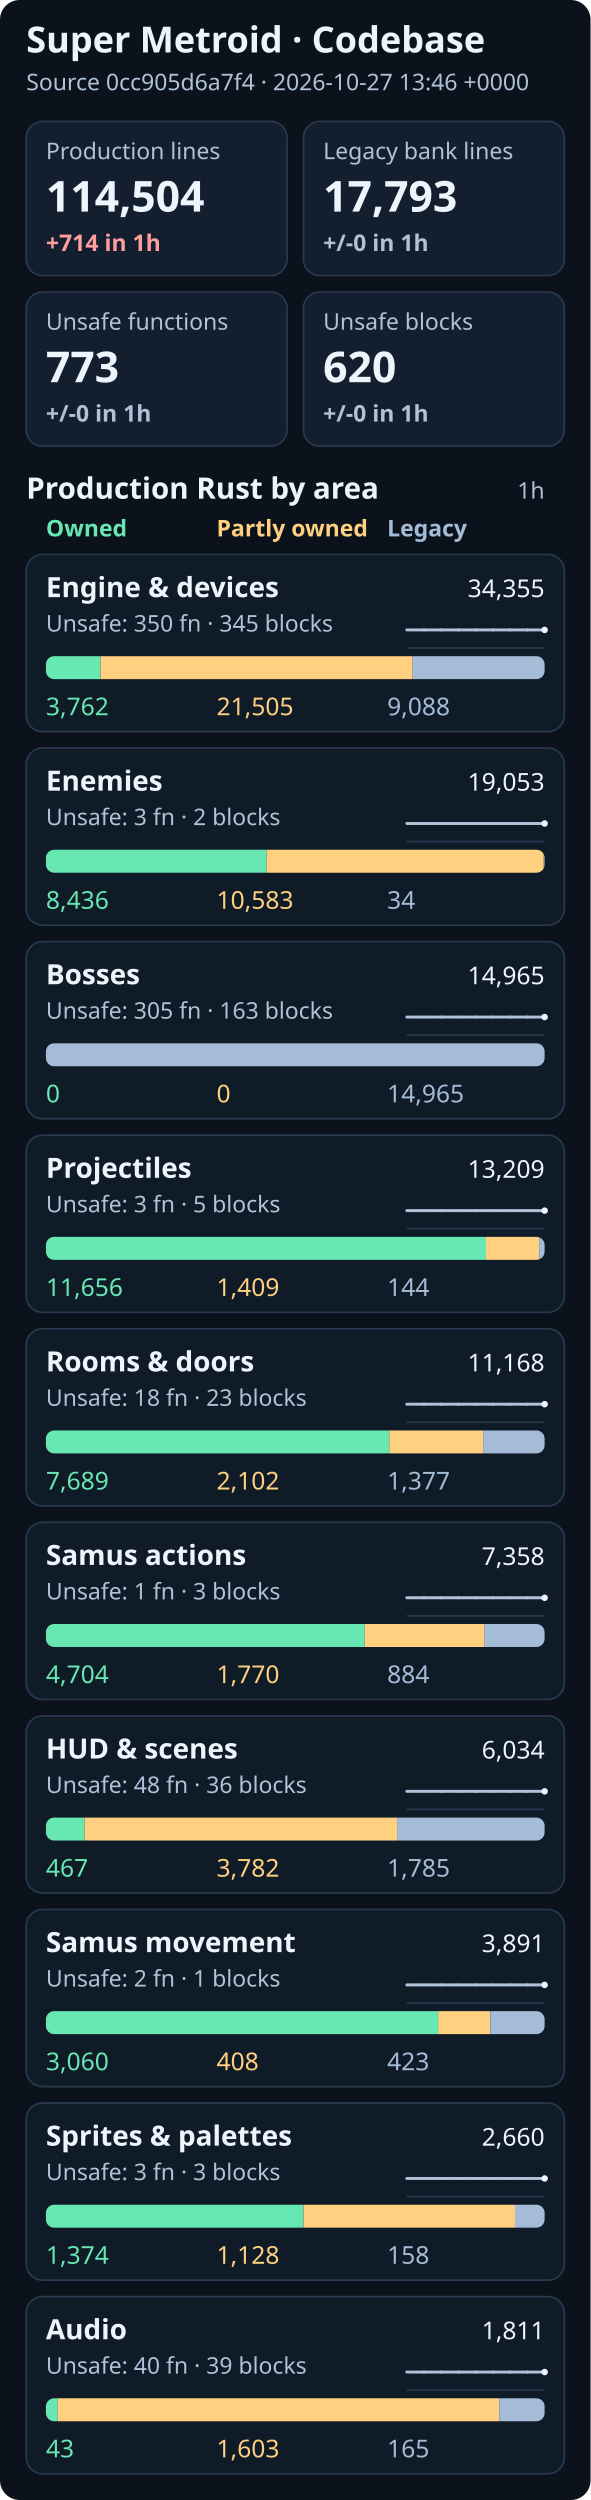
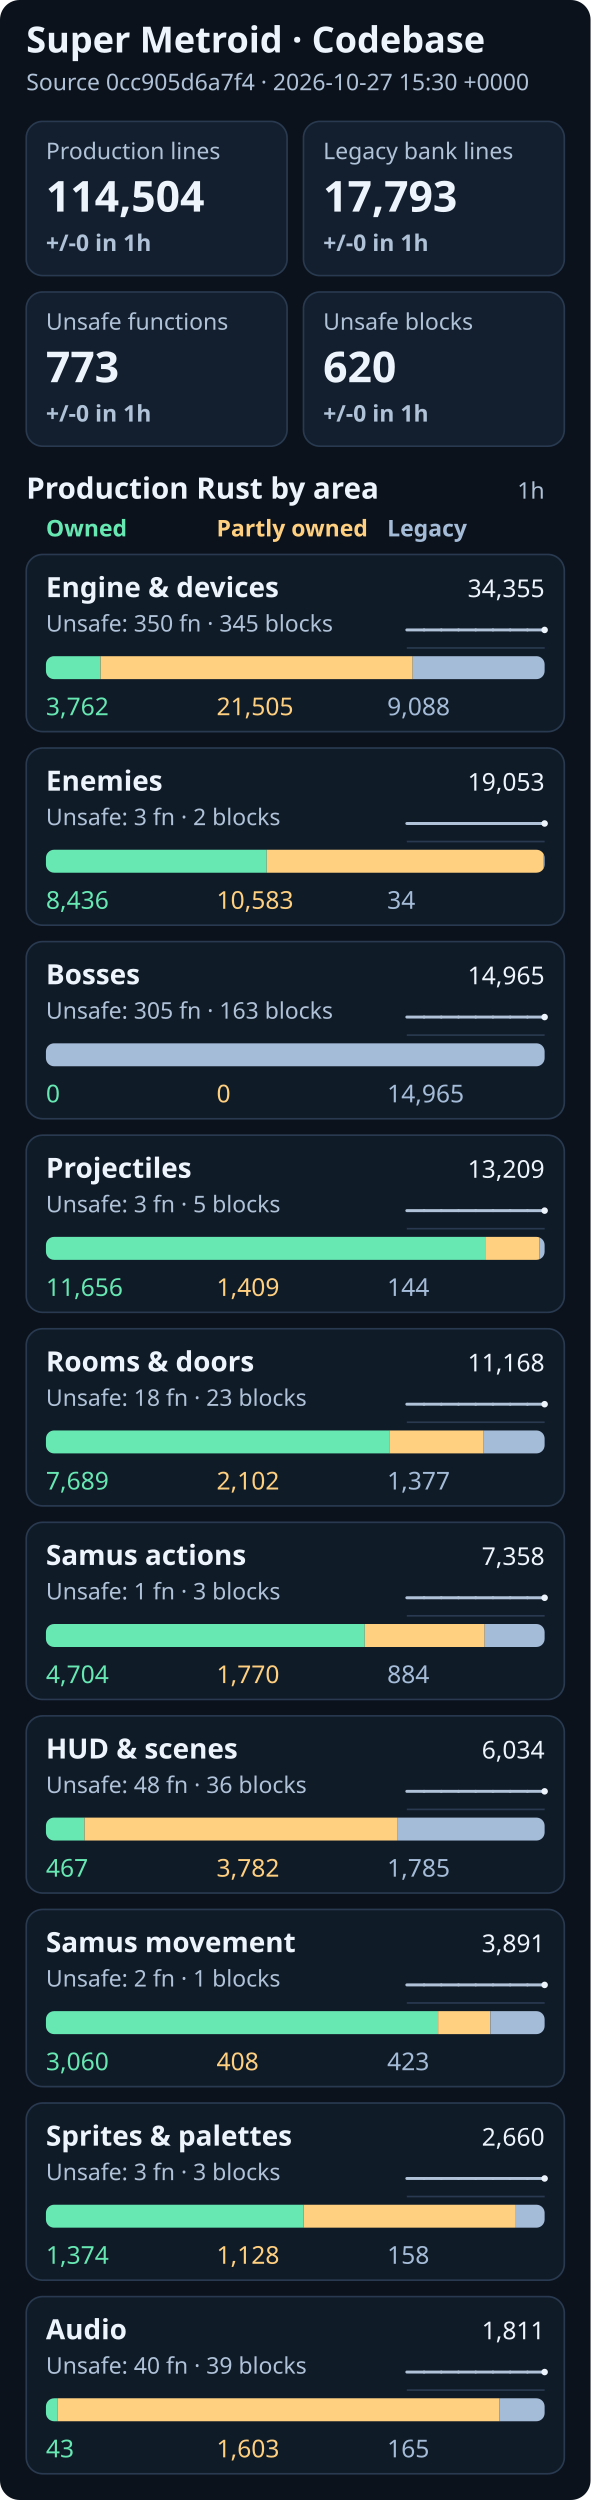
<svg xmlns="http://www.w3.org/2000/svg" width="360" height="1524" viewBox="0 0 360 1524" role="img">
  <style>text{font-family:system-ui,Segoe UI,sans-serif;fill:#edf4fc}.h{font-size:22px;font-weight:650}.l{font-size:14px;fill:#b0c2d8}.v{font-size:26px;font-weight:650}.d{font-size:14px;font-weight:600}.good{fill:#67e8b3}.bad{fill:#ff9e9e}.neutral{fill:#b0c2d8}.owned{fill:#67e8b3}.partial{fill:#ffd080}.legacy{fill:#a5bcd8}.k{font-size:14px;font-weight:600}.t{font-size:17px;font-weight:650}.s{font-size:15px;font-variant-numeric:tabular-nums}.section{font-size:18px;font-weight:650}</style>
  <rect width="360" height="1524" rx="12" fill="#0b121c" />
  <text x="16" y="32" class="h">Super Metroid · Codebase</text>
-   <text x="16" y="55" class="l">Source 0cc905d6a7f4 · 2026-10-27 13:46 +0000</text>
+   <text x="16" y="55" class="l">Source 0cc905d6a7f4 · 2026-10-27 15:30 +0000</text>
  <rect x="16" y="74" width="159" height="94" rx="10" fill="#131f2e" stroke="#293a50" />
  <text x="28" y="97" class="l">Production lines</text>
  <text x="28" y="129" class="v">114,504</text>
-   <text x="28" y="153" class="d bad">+714 in 1h</text>
+   <text x="28" y="153" class="d neutral">+/-0 in 1h</text>
  <rect x="185" y="74" width="159" height="94" rx="10" fill="#131f2e" stroke="#293a50" />
  <text x="197" y="97" class="l">Legacy bank lines</text>
  <text x="197" y="129" class="v">17,793</text>
  <text x="197" y="153" class="d neutral">+/-0 in 1h</text>
  <rect x="16" y="178" width="159" height="94" rx="10" fill="#131f2e" stroke="#293a50" />
  <text x="28" y="201" class="l">Unsafe functions</text>
  <text x="28" y="233" class="v">773</text>
  <text x="28" y="257" class="d neutral">+/-0 in 1h</text>
  <rect x="185" y="178" width="159" height="94" rx="10" fill="#131f2e" stroke="#293a50" />
  <text x="197" y="201" class="l">Unsafe blocks</text>
  <text x="197" y="233" class="v">620</text>
  <text x="197" y="257" class="d neutral">+/-0 in 1h</text>
  <text x="16" y="304" class="section">Production Rust by area</text>
  <text x="332" y="304" class="l" text-anchor="end">1h</text>
  <text x="28" y="327" class="k owned">Owned</text>
  <text x="132" y="327" class="k partial">Partly owned</text>
  <text x="236" y="327" class="k legacy">Legacy</text>
  <g>
    <rect x="16" y="338" width="328" height="108" rx="10" fill="#101b28" stroke="#293a50" />
    <text x="28" y="364" class="t">Engine &amp; devices</text>
    <text x="332" y="364" class="s" text-anchor="end">34,355</text>
    <text x="28" y="385" class="l">Unsafe: 350 fn · 345 blocks</text>
    <path d="M248,395 h84" fill="none" stroke="#293a50" />
    <path d="M248.00,384.00 L258.50,384.00" fill="none" stroke="#b0c2d8" stroke-width="1.8" stroke-linecap="round" />
    <path d="M258.50,384.00 L269.00,384.00" fill="none" stroke="#b0c2d8" stroke-width="1.8" stroke-linecap="round" />
    <path d="M269.00,384.00 L279.50,384.00" fill="none" stroke="#b0c2d8" stroke-width="1.8" stroke-linecap="round" />
    <path d="M279.50,384.00 L290.00,384.00" fill="none" stroke="#b0c2d8" stroke-width="1.8" stroke-linecap="round" />
    <path d="M290.00,384.00 L300.50,384.00" fill="none" stroke="#b0c2d8" stroke-width="1.8" stroke-linecap="round" />
    <path d="M300.50,384.00 L311.00,384.00" fill="none" stroke="#b0c2d8" stroke-width="1.8" stroke-linecap="round" />
    <path d="M311.00,384.00 L321.50,384.00" fill="none" stroke="#b0c2d8" stroke-width="1.8" stroke-linecap="round" />
    <path d="M321.50,384.00 L332.00,384.00" fill="none" stroke="#b0c2d8" stroke-width="1.8" stroke-linecap="round" />
    <circle cx="332.00" cy="384.00" r="2" fill="#edf4fc" />
    <clipPath id="cengine">
      <rect x="28" y="400" width="304" height="14" rx="5" />
    </clipPath>
    <g clip-path="url(#cengine)">
      <rect x="28" y="400" width="33.289" height="14" fill="#67e8b3" />
      <rect x="61.289" y="400" width="190.293" height="14" fill="#ffd080" />
      <rect x="251.582" y="400" width="80.418" height="14" fill="#a5bcd8" />
    </g>
    <text x="28" y="436" class="s owned">3,762</text>
    <text x="132" y="436" class="s partial">21,505</text>
    <text x="236" y="436" class="s legacy">9,088</text>
  </g>
  <g>
    <rect x="16" y="456" width="328" height="108" rx="10" fill="#101b28" stroke="#293a50" />
    <text x="28" y="482" class="t">Enemies</text>
    <text x="332" y="482" class="s" text-anchor="end">19,053</text>
    <text x="28" y="503" class="l">Unsafe: 3 fn · 2 blocks</text>
    <path d="M248,513 h84" fill="none" stroke="#293a50" />
    <path d="M248.00,502.00 L258.50,502.00" fill="none" stroke="#b0c2d8" stroke-width="1.8" stroke-linecap="round" />
    <path d="M258.50,502.00 L269.00,502.00" fill="none" stroke="#b0c2d8" stroke-width="1.8" stroke-linecap="round" />
    <path d="M269.00,502.00 L279.50,502.00" fill="none" stroke="#b0c2d8" stroke-width="1.8" stroke-linecap="round" />
    <path d="M279.50,502.00 L290.00,502.00" fill="none" stroke="#b0c2d8" stroke-width="1.8" stroke-linecap="round" />
    <path d="M290.00,502.00 L300.50,502.00" fill="none" stroke="#b0c2d8" stroke-width="1.8" stroke-linecap="round" />
    <path d="M300.50,502.00 L311.00,502.00" fill="none" stroke="#b0c2d8" stroke-width="1.8" stroke-linecap="round" />
    <path d="M311.00,502.00 L321.50,502.00" fill="none" stroke="#b0c2d8" stroke-width="1.8" stroke-linecap="round" />
    <path d="M321.50,502.00 L332.00,502.00" fill="none" stroke="#b0c2d8" stroke-width="1.8" stroke-linecap="round" />
    <circle cx="332.00" cy="502.00" r="2" fill="#edf4fc" />
    <clipPath id="cenemies">
      <rect x="28" y="518" width="304" height="14" rx="5" />
    </clipPath>
    <g clip-path="url(#cenemies)">
      <rect x="28" y="518" width="134.601" height="14" fill="#67e8b3" />
      <rect x="162.601" y="518" width="168.857" height="14" fill="#ffd080" />
      <rect x="331.457" y="518" width="0.542" height="14" fill="#a5bcd8" />
    </g>
    <text x="28" y="554" class="s owned">8,436</text>
    <text x="132" y="554" class="s partial">10,583</text>
    <text x="236" y="554" class="s legacy">34</text>
  </g>
  <g>
    <rect x="16" y="574" width="328" height="108" rx="10" fill="#101b28" stroke="#293a50" />
    <text x="28" y="600" class="t">Bosses</text>
    <text x="332" y="600" class="s" text-anchor="end">14,965</text>
    <text x="28" y="621" class="l">Unsafe: 305 fn · 163 blocks</text>
    <path d="M248,631 h84" fill="none" stroke="#293a50" />
    <path d="M248.00,620.00 L258.50,620.00" fill="none" stroke="#b0c2d8" stroke-width="1.8" stroke-linecap="round" />
    <path d="M258.50,620.00 L269.00,620.00" fill="none" stroke="#b0c2d8" stroke-width="1.8" stroke-linecap="round" />
    <path d="M269.00,620.00 L279.50,620.00" fill="none" stroke="#b0c2d8" stroke-width="1.8" stroke-linecap="round" />
    <path d="M279.50,620.00 L290.00,620.00" fill="none" stroke="#b0c2d8" stroke-width="1.8" stroke-linecap="round" />
    <path d="M290.00,620.00 L300.50,620.00" fill="none" stroke="#b0c2d8" stroke-width="1.8" stroke-linecap="round" />
    <path d="M300.50,620.00 L311.00,620.00" fill="none" stroke="#b0c2d8" stroke-width="1.8" stroke-linecap="round" />
    <path d="M311.00,620.00 L321.50,620.00" fill="none" stroke="#b0c2d8" stroke-width="1.8" stroke-linecap="round" />
    <path d="M321.50,620.00 L332.00,620.00" fill="none" stroke="#b0c2d8" stroke-width="1.8" stroke-linecap="round" />
    <circle cx="332.00" cy="620.00" r="2" fill="#edf4fc" />
    <clipPath id="cbosses">
      <rect x="28" y="636" width="304" height="14" rx="5" />
    </clipPath>
    <g clip-path="url(#cbosses)">
      <rect x="28" y="636" width="304" height="14" fill="#a5bcd8" />
    </g>
    <text x="28" y="672" class="s owned">0</text>
    <text x="132" y="672" class="s partial">0</text>
    <text x="236" y="672" class="s legacy">14,965</text>
  </g>
  <g>
    <rect x="16" y="692" width="328" height="108" rx="10" fill="#101b28" stroke="#293a50" />
    <text x="28" y="718" class="t">Projectiles</text>
    <text x="332" y="718" class="s" text-anchor="end">13,209</text>
    <text x="28" y="739" class="l">Unsafe: 3 fn · 5 blocks</text>
    <path d="M248,749 h84" fill="none" stroke="#293a50" />
    <path d="M248.00,738.00 L258.50,738.00" fill="none" stroke="#b0c2d8" stroke-width="1.8" stroke-linecap="round" />
    <path d="M258.50,738.00 L269.00,738.00" fill="none" stroke="#b0c2d8" stroke-width="1.8" stroke-linecap="round" />
    <path d="M269.00,738.00 L279.50,738.00" fill="none" stroke="#b0c2d8" stroke-width="1.8" stroke-linecap="round" />
    <path d="M279.50,738.00 L290.00,738.00" fill="none" stroke="#b0c2d8" stroke-width="1.8" stroke-linecap="round" />
    <path d="M290.00,738.00 L300.50,738.00" fill="none" stroke="#b0c2d8" stroke-width="1.8" stroke-linecap="round" />
    <path d="M300.50,738.00 L311.00,738.00" fill="none" stroke="#b0c2d8" stroke-width="1.8" stroke-linecap="round" />
    <path d="M311.00,738.00 L321.50,738.00" fill="none" stroke="#b0c2d8" stroke-width="1.8" stroke-linecap="round" />
    <path d="M321.50,738.00 L332.00,738.00" fill="none" stroke="#b0c2d8" stroke-width="1.8" stroke-linecap="round" />
    <circle cx="332.00" cy="738.00" r="2" fill="#edf4fc" />
    <clipPath id="cprojectiles">
      <rect x="28" y="754" width="304" height="14" rx="5" />
    </clipPath>
    <g clip-path="url(#cprojectiles)">
      <rect x="28" y="754" width="268.258" height="14" fill="#67e8b3" />
      <rect x="296.258" y="754" width="32.428" height="14" fill="#ffd080" />
      <rect x="328.686" y="754" width="3.314" height="14" fill="#a5bcd8" />
    </g>
    <text x="28" y="790" class="s owned">11,656</text>
    <text x="132" y="790" class="s partial">1,409</text>
    <text x="236" y="790" class="s legacy">144</text>
  </g>
  <g>
    <rect x="16" y="810" width="328" height="108" rx="10" fill="#101b28" stroke="#293a50" />
    <text x="28" y="836" class="t">Rooms &amp; doors</text>
    <text x="332" y="836" class="s" text-anchor="end">11,168</text>
    <text x="28" y="857" class="l">Unsafe: 18 fn · 23 blocks</text>
    <path d="M248,867 h84" fill="none" stroke="#293a50" />
    <path d="M248.00,856.00 L258.50,856.00" fill="none" stroke="#b0c2d8" stroke-width="1.8" stroke-linecap="round" />
    <path d="M258.50,856.00 L269.00,856.00" fill="none" stroke="#b0c2d8" stroke-width="1.8" stroke-linecap="round" />
    <path d="M269.00,856.00 L279.50,856.00" fill="none" stroke="#b0c2d8" stroke-width="1.8" stroke-linecap="round" />
    <path d="M279.50,856.00 L290.00,856.00" fill="none" stroke="#b0c2d8" stroke-width="1.8" stroke-linecap="round" />
    <path d="M290.00,856.00 L300.50,856.00" fill="none" stroke="#b0c2d8" stroke-width="1.8" stroke-linecap="round" />
    <path d="M300.50,856.00 L311.00,856.00" fill="none" stroke="#b0c2d8" stroke-width="1.8" stroke-linecap="round" />
    <path d="M311.00,856.00 L321.50,856.00" fill="none" stroke="#b0c2d8" stroke-width="1.8" stroke-linecap="round" />
    <path d="M321.50,856.00 L332.00,856.00" fill="none" stroke="#b0c2d8" stroke-width="1.8" stroke-linecap="round" />
    <circle cx="332.00" cy="856.00" r="2" fill="#edf4fc" />
    <clipPath id="crooms">
      <rect x="28" y="872" width="304" height="14" rx="5" />
    </clipPath>
    <g clip-path="url(#crooms)">
      <rect x="28" y="872" width="209.299" height="14" fill="#67e8b3" />
      <rect x="237.299" y="872" width="57.218" height="14" fill="#ffd080" />
      <rect x="294.517" y="872" width="37.483" height="14" fill="#a5bcd8" />
    </g>
    <text x="28" y="908" class="s owned">7,689</text>
    <text x="132" y="908" class="s partial">2,102</text>
    <text x="236" y="908" class="s legacy">1,377</text>
  </g>
  <g>
    <rect x="16" y="928" width="328" height="108" rx="10" fill="#101b28" stroke="#293a50" />
    <text x="28" y="954" class="t">Samus actions</text>
    <text x="332" y="954" class="s" text-anchor="end">7,358</text>
    <text x="28" y="975" class="l">Unsafe: 1 fn · 3 blocks</text>
    <path d="M248,985 h84" fill="none" stroke="#293a50" />
    <path d="M248.00,974.00 L258.50,974.00" fill="none" stroke="#b0c2d8" stroke-width="1.8" stroke-linecap="round" />
    <path d="M258.50,974.00 L269.00,974.00" fill="none" stroke="#b0c2d8" stroke-width="1.8" stroke-linecap="round" />
    <path d="M269.00,974.00 L279.50,974.00" fill="none" stroke="#b0c2d8" stroke-width="1.8" stroke-linecap="round" />
    <path d="M279.50,974.00 L290.00,974.00" fill="none" stroke="#b0c2d8" stroke-width="1.8" stroke-linecap="round" />
    <path d="M290.00,974.00 L300.50,974.00" fill="none" stroke="#b0c2d8" stroke-width="1.8" stroke-linecap="round" />
    <path d="M300.50,974.00 L311.00,974.00" fill="none" stroke="#b0c2d8" stroke-width="1.8" stroke-linecap="round" />
    <path d="M311.00,974.00 L321.50,974.00" fill="none" stroke="#b0c2d8" stroke-width="1.8" stroke-linecap="round" />
    <path d="M321.50,974.00 L332.00,974.00" fill="none" stroke="#b0c2d8" stroke-width="1.8" stroke-linecap="round" />
    <circle cx="332.00" cy="974.00" r="2" fill="#edf4fc" />
    <clipPath id="csamus">
      <rect x="28" y="990" width="304" height="14" rx="5" />
    </clipPath>
    <g clip-path="url(#csamus)">
      <rect x="28" y="990" width="194.349" height="14" fill="#67e8b3" />
      <rect x="222.349" y="990" width="73.129" height="14" fill="#ffd080" />
      <rect x="295.477" y="990" width="36.523" height="14" fill="#a5bcd8" />
    </g>
    <text x="28" y="1026" class="s owned">4,704</text>
    <text x="132" y="1026" class="s partial">1,770</text>
    <text x="236" y="1026" class="s legacy">884</text>
  </g>
  <g>
    <rect x="16" y="1046" width="328" height="108" rx="10" fill="#101b28" stroke="#293a50" />
    <text x="28" y="1072" class="t">HUD &amp; scenes</text>
    <text x="332" y="1072" class="s" text-anchor="end">6,034</text>
    <text x="28" y="1093" class="l">Unsafe: 48 fn · 36 blocks</text>
    <path d="M248,1103 h84" fill="none" stroke="#293a50" />
    <path d="M248.00,1092.00 L258.50,1092.00" fill="none" stroke="#b0c2d8" stroke-width="1.8" stroke-linecap="round" />
    <path d="M258.50,1092.00 L269.00,1092.00" fill="none" stroke="#b0c2d8" stroke-width="1.8" stroke-linecap="round" />
    <path d="M269.00,1092.00 L279.50,1092.00" fill="none" stroke="#b0c2d8" stroke-width="1.8" stroke-linecap="round" />
    <path d="M279.50,1092.00 L290.00,1092.00" fill="none" stroke="#b0c2d8" stroke-width="1.8" stroke-linecap="round" />
    <path d="M290.00,1092.00 L300.50,1092.00" fill="none" stroke="#b0c2d8" stroke-width="1.8" stroke-linecap="round" />
    <path d="M300.50,1092.00 L311.00,1092.00" fill="none" stroke="#b0c2d8" stroke-width="1.8" stroke-linecap="round" />
    <path d="M311.00,1092.00 L321.50,1092.00" fill="none" stroke="#b0c2d8" stroke-width="1.8" stroke-linecap="round" />
    <path d="M321.50,1092.00 L332.00,1092.00" fill="none" stroke="#b0c2d8" stroke-width="1.8" stroke-linecap="round" />
    <circle cx="332.00" cy="1092.00" r="2" fill="#edf4fc" />
    <clipPath id="chud">
      <rect x="28" y="1108" width="304" height="14" rx="5" />
    </clipPath>
    <g clip-path="url(#chud)">
      <rect x="28" y="1108" width="23.528" height="14" fill="#67e8b3" />
      <rect x="51.528" y="1108" width="190.542" height="14" fill="#ffd080" />
      <rect x="242.07" y="1108" width="89.93" height="14" fill="#a5bcd8" />
    </g>
    <text x="28" y="1144" class="s owned">467</text>
    <text x="132" y="1144" class="s partial">3,782</text>
    <text x="236" y="1144" class="s legacy">1,785</text>
  </g>
  <g>
    <rect x="16" y="1164" width="328" height="108" rx="10" fill="#101b28" stroke="#293a50" />
    <text x="28" y="1190" class="t">Samus movement</text>
    <text x="332" y="1190" class="s" text-anchor="end">3,891</text>
    <text x="28" y="1211" class="l">Unsafe: 2 fn · 1 blocks</text>
    <path d="M248,1221 h84" fill="none" stroke="#293a50" />
    <path d="M248.00,1210.00 L258.50,1210.00" fill="none" stroke="#b0c2d8" stroke-width="1.8" stroke-linecap="round" />
    <path d="M258.50,1210.00 L269.00,1210.00" fill="none" stroke="#b0c2d8" stroke-width="1.8" stroke-linecap="round" />
    <path d="M269.00,1210.00 L279.50,1210.00" fill="none" stroke="#b0c2d8" stroke-width="1.8" stroke-linecap="round" />
    <path d="M279.50,1210.00 L290.00,1210.00" fill="none" stroke="#b0c2d8" stroke-width="1.8" stroke-linecap="round" />
    <path d="M290.00,1210.00 L300.50,1210.00" fill="none" stroke="#b0c2d8" stroke-width="1.8" stroke-linecap="round" />
    <path d="M300.50,1210.00 L311.00,1210.00" fill="none" stroke="#b0c2d8" stroke-width="1.8" stroke-linecap="round" />
    <path d="M311.00,1210.00 L321.50,1210.00" fill="none" stroke="#b0c2d8" stroke-width="1.8" stroke-linecap="round" />
    <path d="M321.50,1210.00 L332.00,1210.00" fill="none" stroke="#b0c2d8" stroke-width="1.8" stroke-linecap="round" />
    <circle cx="332.00" cy="1210.00" r="2" fill="#edf4fc" />
    <clipPath id="cmovement">
      <rect x="28" y="1226" width="304" height="14" rx="5" />
    </clipPath>
    <g clip-path="url(#cmovement)">
      <rect x="28" y="1226" width="239.075" height="14" fill="#67e8b3" />
      <rect x="267.075" y="1226" width="31.877" height="14" fill="#ffd080" />
      <rect x="298.951" y="1226" width="33.049" height="14" fill="#a5bcd8" />
    </g>
    <text x="28" y="1262" class="s owned">3,060</text>
    <text x="132" y="1262" class="s partial">408</text>
    <text x="236" y="1262" class="s legacy">423</text>
  </g>
  <g>
    <rect x="16" y="1282" width="328" height="108" rx="10" fill="#101b28" stroke="#293a50" />
    <text x="28" y="1308" class="t">Sprites &amp; palettes</text>
    <text x="332" y="1308" class="s" text-anchor="end">2,660</text>
    <text x="28" y="1329" class="l">Unsafe: 3 fn · 3 blocks</text>
    <path d="M248,1339 h84" fill="none" stroke="#293a50" />
    <path d="M248.00,1328.00 L258.50,1328.00" fill="none" stroke="#b0c2d8" stroke-width="1.8" stroke-linecap="round" />
    <path d="M258.50,1328.00 L269.00,1328.00" fill="none" stroke="#b0c2d8" stroke-width="1.8" stroke-linecap="round" />
    <path d="M269.00,1328.00 L279.50,1328.00" fill="none" stroke="#b0c2d8" stroke-width="1.8" stroke-linecap="round" />
    <path d="M279.50,1328.00 L290.00,1328.00" fill="none" stroke="#b0c2d8" stroke-width="1.8" stroke-linecap="round" />
    <path d="M290.00,1328.00 L300.50,1328.00" fill="none" stroke="#b0c2d8" stroke-width="1.8" stroke-linecap="round" />
    <path d="M300.50,1328.00 L311.00,1328.00" fill="none" stroke="#b0c2d8" stroke-width="1.8" stroke-linecap="round" />
    <path d="M311.00,1328.00 L321.50,1328.00" fill="none" stroke="#b0c2d8" stroke-width="1.8" stroke-linecap="round" />
    <path d="M321.50,1328.00 L332.00,1328.00" fill="none" stroke="#b0c2d8" stroke-width="1.8" stroke-linecap="round" />
    <circle cx="332.00" cy="1328.00" r="2" fill="#edf4fc" />
    <clipPath id="cgraphics">
      <rect x="28" y="1344" width="304" height="14" rx="5" />
    </clipPath>
    <g clip-path="url(#cgraphics)">
      <rect x="28" y="1344" width="157.029" height="14" fill="#67e8b3" />
      <rect x="185.029" y="1344" width="128.914" height="14" fill="#ffd080" />
      <rect x="313.943" y="1344" width="18.057" height="14" fill="#a5bcd8" />
    </g>
    <text x="28" y="1380" class="s owned">1,374</text>
    <text x="132" y="1380" class="s partial">1,128</text>
    <text x="236" y="1380" class="s legacy">158</text>
  </g>
  <g>
    <rect x="16" y="1400" width="328" height="108" rx="10" fill="#101b28" stroke="#293a50" />
    <text x="28" y="1426" class="t">Audio</text>
    <text x="332" y="1426" class="s" text-anchor="end">1,811</text>
    <text x="28" y="1447" class="l">Unsafe: 40 fn · 39 blocks</text>
    <path d="M248,1457 h84" fill="none" stroke="#293a50" />
    <path d="M248.00,1446.00 L258.50,1446.00" fill="none" stroke="#b0c2d8" stroke-width="1.8" stroke-linecap="round" />
    <path d="M258.50,1446.00 L269.00,1446.00" fill="none" stroke="#b0c2d8" stroke-width="1.8" stroke-linecap="round" />
    <path d="M269.00,1446.00 L279.50,1446.00" fill="none" stroke="#b0c2d8" stroke-width="1.8" stroke-linecap="round" />
    <path d="M279.50,1446.00 L290.00,1446.00" fill="none" stroke="#b0c2d8" stroke-width="1.8" stroke-linecap="round" />
    <path d="M290.00,1446.00 L300.50,1446.00" fill="none" stroke="#b0c2d8" stroke-width="1.8" stroke-linecap="round" />
    <path d="M300.50,1446.00 L311.00,1446.00" fill="none" stroke="#b0c2d8" stroke-width="1.8" stroke-linecap="round" />
    <path d="M311.00,1446.00 L321.50,1446.00" fill="none" stroke="#b0c2d8" stroke-width="1.8" stroke-linecap="round" />
    <path d="M321.50,1446.00 L332.00,1446.00" fill="none" stroke="#b0c2d8" stroke-width="1.8" stroke-linecap="round" />
    <circle cx="332.00" cy="1446.00" r="2" fill="#edf4fc" />
    <clipPath id="caudio">
      <rect x="28" y="1462" width="304" height="14" rx="5" />
    </clipPath>
    <g clip-path="url(#caudio)">
      <rect x="28" y="1462" width="7.218" height="14" fill="#67e8b3" />
      <rect x="35.218" y="1462" width="269.084" height="14" fill="#ffd080" />
      <rect x="304.303" y="1462" width="27.697" height="14" fill="#a5bcd8" />
    </g>
    <text x="28" y="1498" class="s owned">43</text>
    <text x="132" y="1498" class="s partial">1,603</text>
    <text x="236" y="1498" class="s legacy">165</text>
  </g>
</svg>
